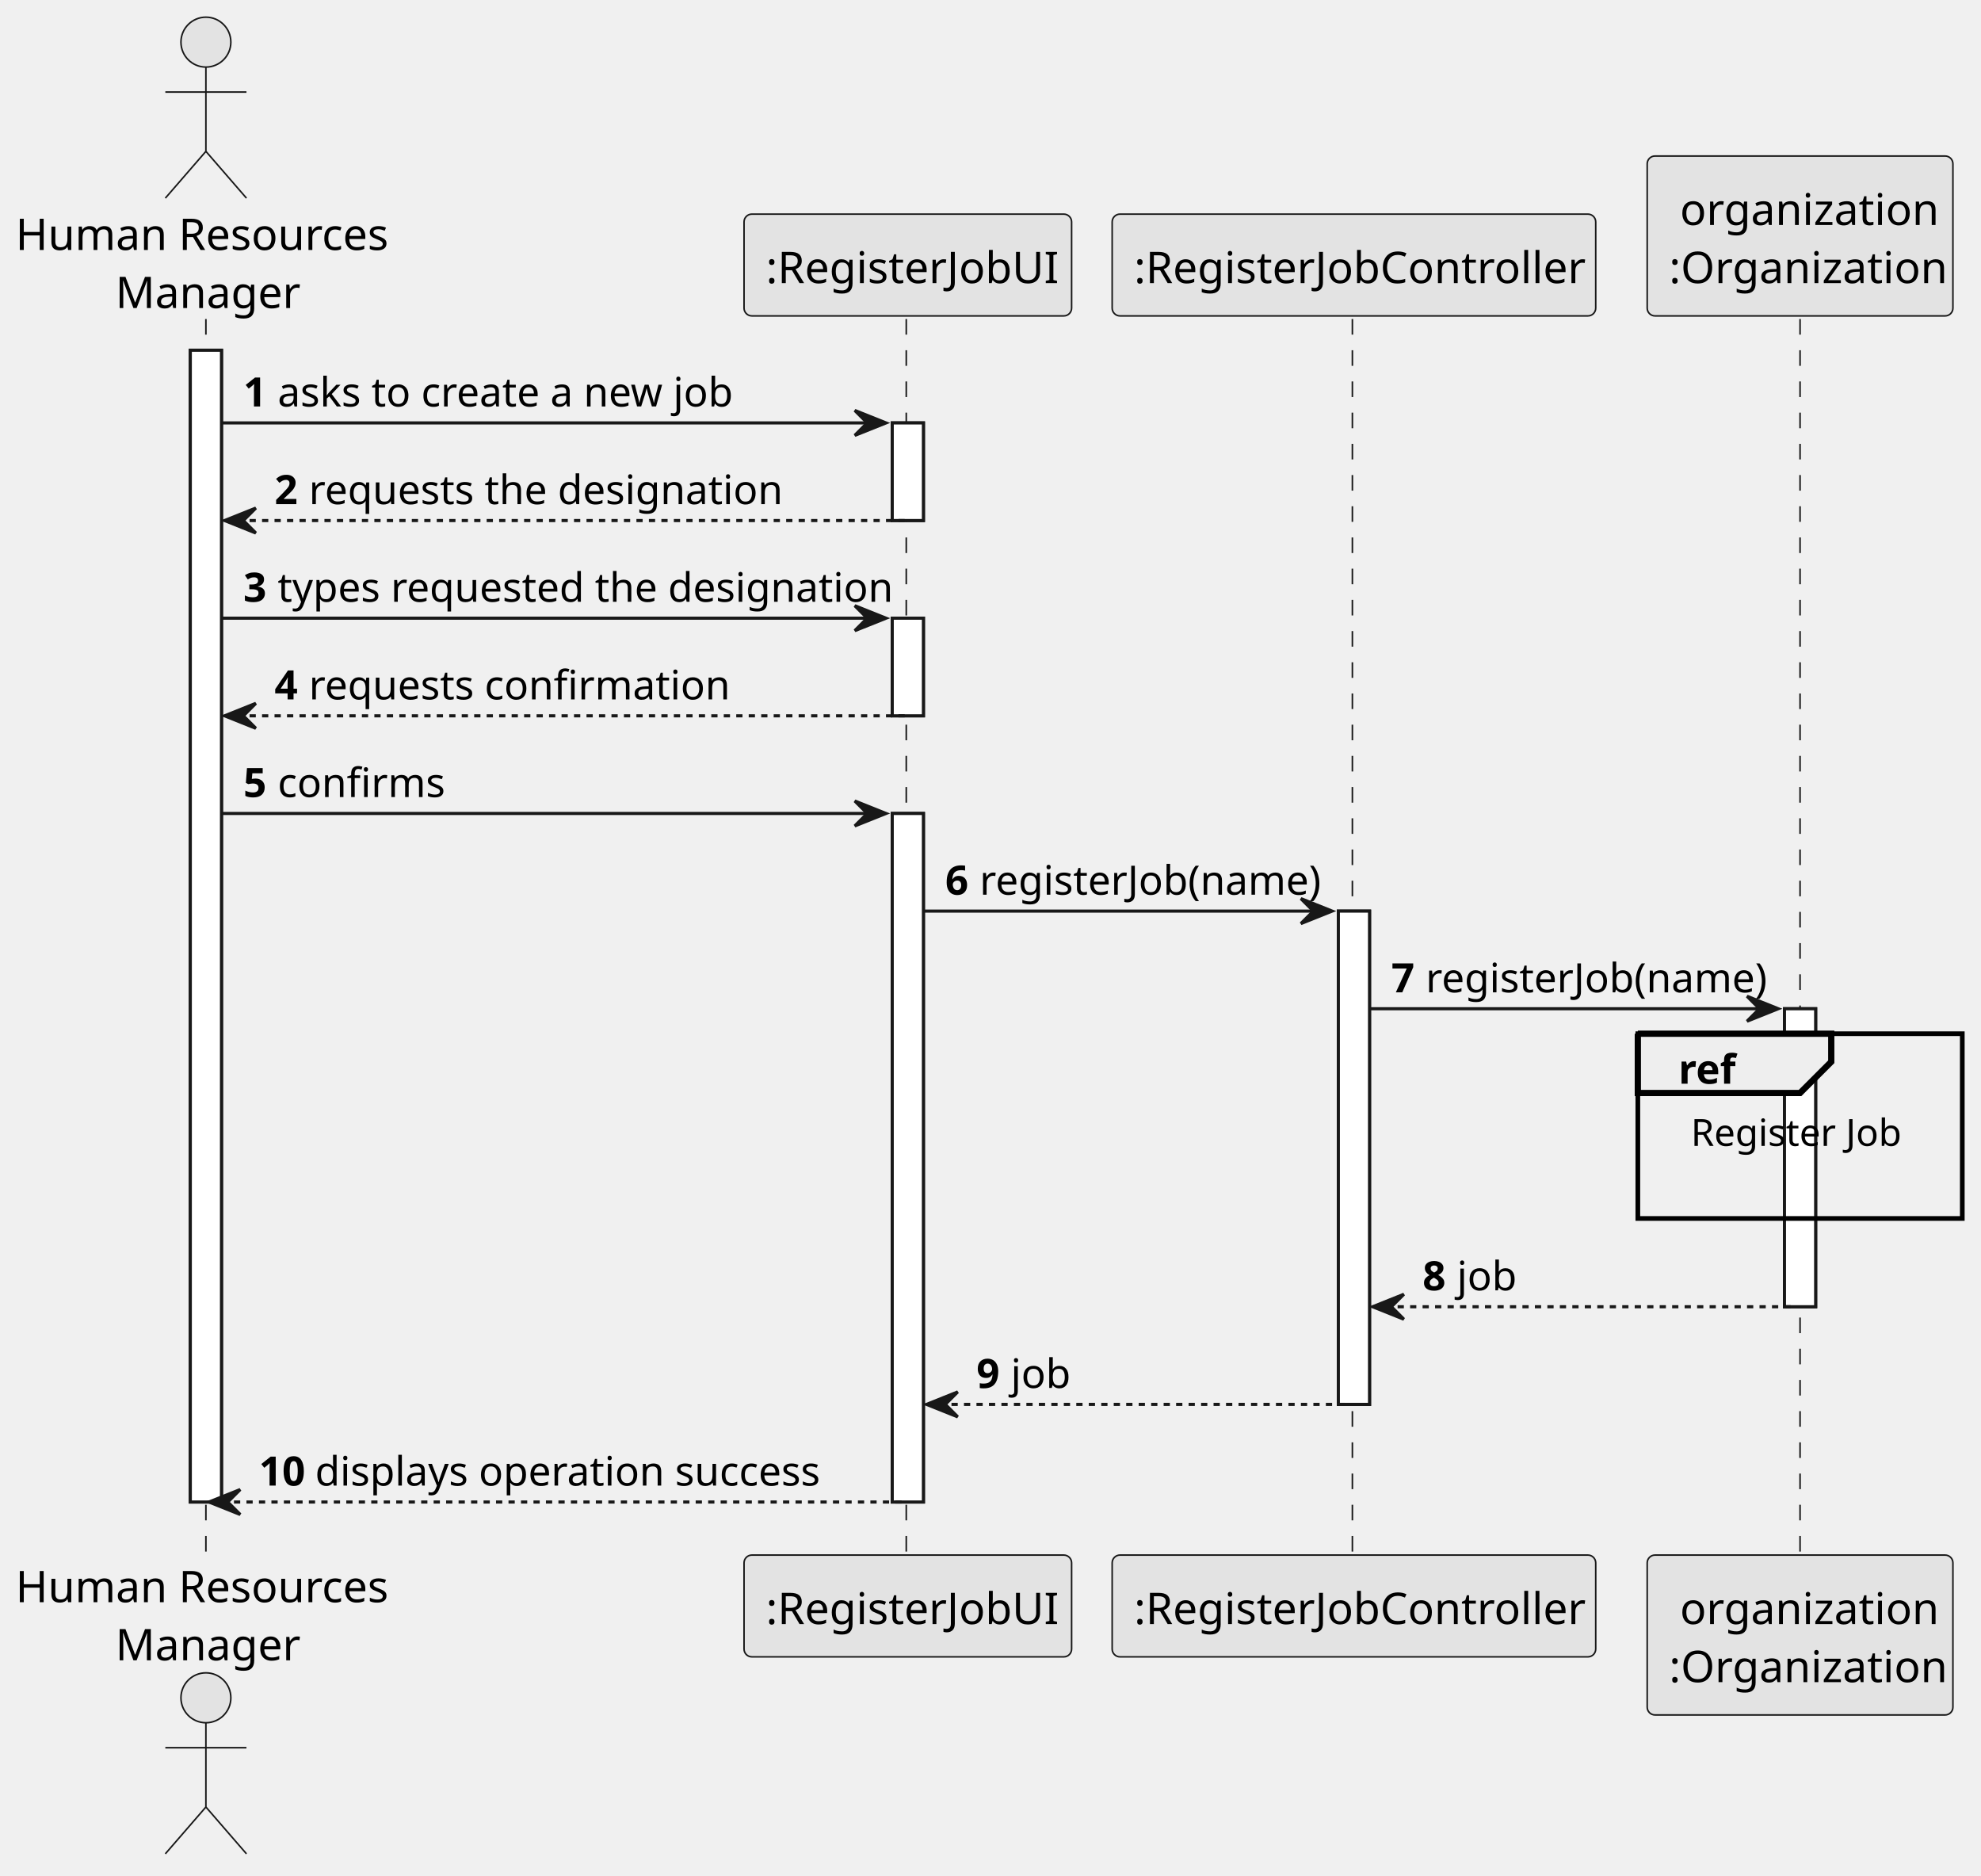
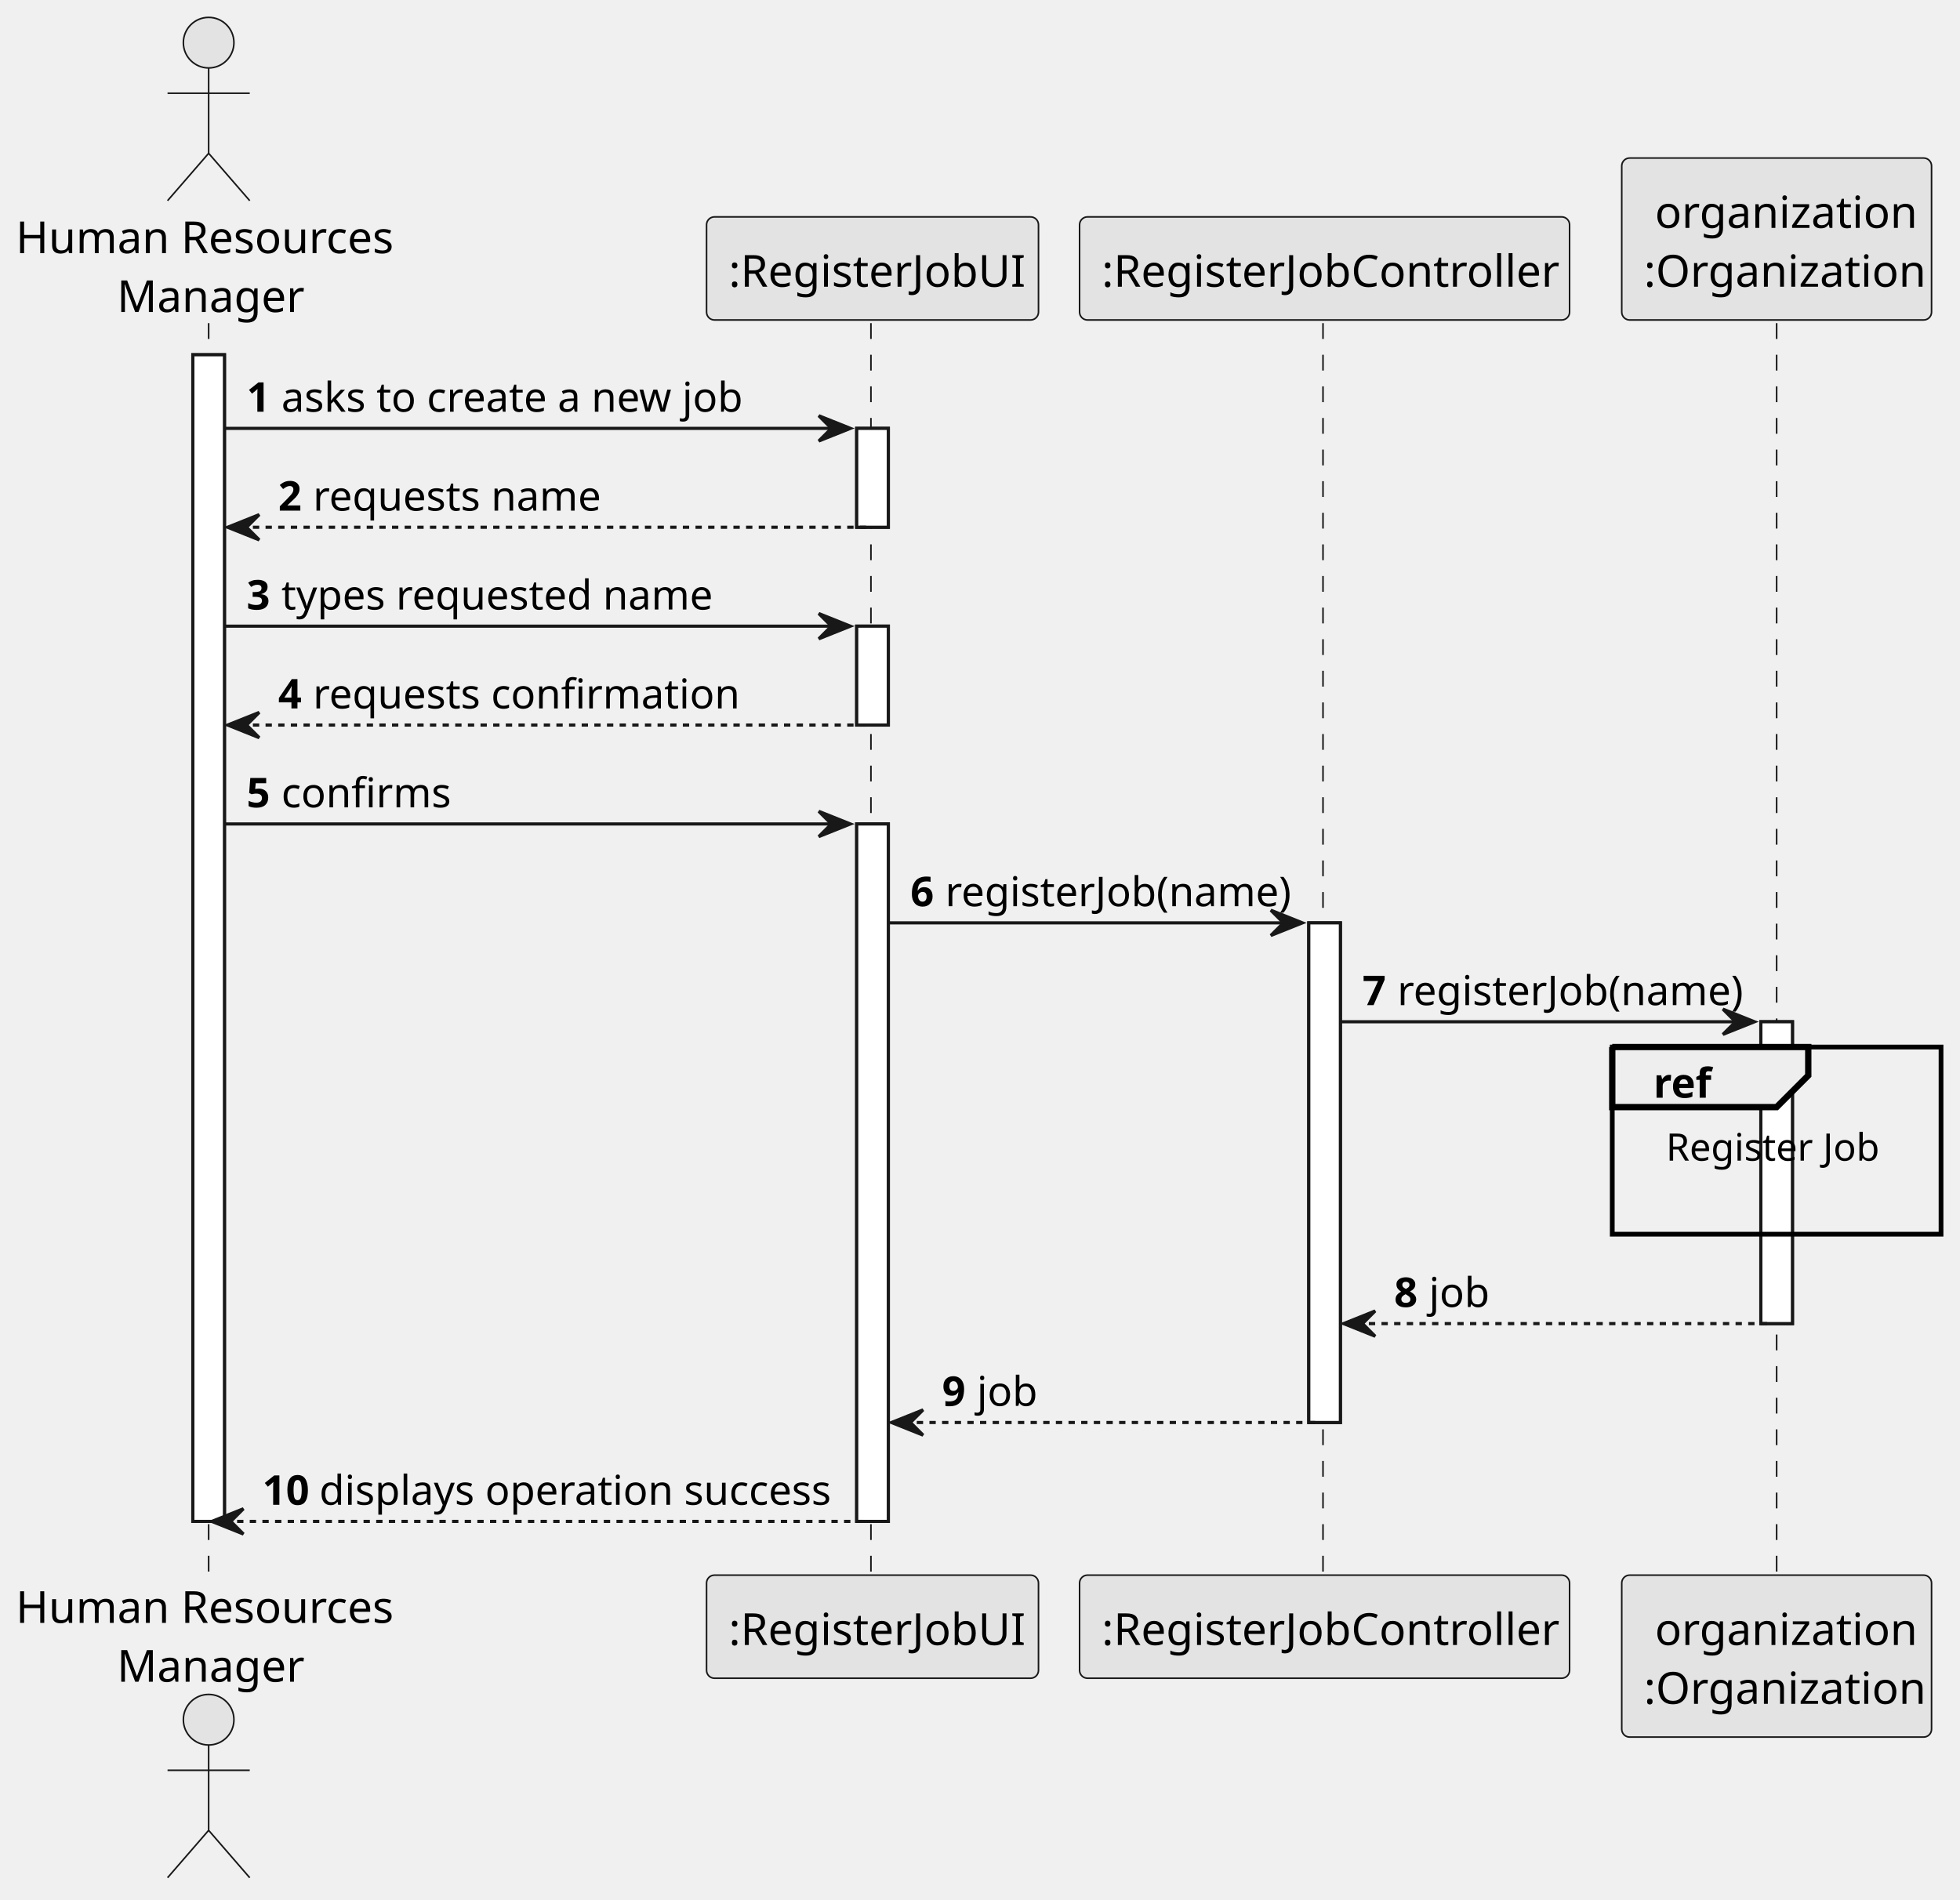
- <svg xmlns="http://www.w3.org/2000/svg" contentStyleType="text/css" height="601px" preserveAspectRatio="none" style="width:635px;height:601px;background:#FFFFFF;" version="1.1" viewBox="0 0 635 601" width="635px" zoomAndPan="magnify">
+ <svg xmlns="http://www.w3.org/2000/svg" contentStyleType="text/css" height="601px" preserveAspectRatio="none" style="width:620px;height:601px;background:#FFFFFF;" version="1.1" viewBox="0 0 620 601" width="620px" zoomAndPan="magnify">
  <defs />
  <g>
    <rect fill="#FFFFFF" height="369.123" style="stroke:#181818;stroke-width:1.0;" width="10" x="61" y="112.242" />
-     <rect fill="#FFFFFF" height="31.291" style="stroke:#181818;stroke-width:1.0;" width="10" x="286" y="135.533" />
-     <rect fill="#FFFFFF" height="31.291" style="stroke:#181818;stroke-width:1.0;" width="10" x="286" y="198.115" />
-     <rect fill="#FFFFFF" height="220.668" style="stroke:#181818;stroke-width:1.0;" width="10" x="286" y="260.697" />
-     <rect fill="#FFFFFF" height="158.086" style="stroke:#181818;stroke-width:1.0;" width="10" x="429" y="291.988" />
-     <rect fill="#FFFFFF" height="95.504" style="stroke:#181818;stroke-width:1.0;" width="10" x="572" y="323.279" />
+     <rect fill="#FFFFFF" height="31.291" style="stroke:#181818;stroke-width:1.0;" width="10" x="271" y="135.533" />
+     <rect fill="#FFFFFF" height="31.291" style="stroke:#181818;stroke-width:1.0;" width="10" x="271" y="198.115" />
+     <rect fill="#FFFFFF" height="220.668" style="stroke:#181818;stroke-width:1.0;" width="10" x="271" y="260.697" />
+     <rect fill="#FFFFFF" height="158.086" style="stroke:#181818;stroke-width:1.0;" width="10" x="414" y="291.988" />
+     <rect fill="#FFFFFF" height="95.504" style="stroke:#181818;stroke-width:1.0;" width="10" x="557" y="323.279" />
    <line style="stroke:#181818;stroke-width:0.5;stroke-dasharray:5.0,5.0;" x1="66" x2="66" y1="102.242" y2="499.365" />
-     <line style="stroke:#181818;stroke-width:0.5;stroke-dasharray:5.0,5.0;" x1="290.5" x2="290.5" y1="102.242" y2="499.365" />
-     <line style="stroke:#181818;stroke-width:0.5;stroke-dasharray:5.0,5.0;" x1="433.5" x2="433.5" y1="102.242" y2="499.365" />
-     <line style="stroke:#181818;stroke-width:0.5;stroke-dasharray:5.0,5.0;" x1="577" x2="577" y1="102.242" y2="499.365" />
+     <line style="stroke:#181818;stroke-width:0.5;stroke-dasharray:5.0,5.0;" x1="275.5" x2="275.5" y1="102.242" y2="499.365" />
+     <line style="stroke:#181818;stroke-width:0.5;stroke-dasharray:5.0,5.0;" x1="418.5" x2="418.5" y1="102.242" y2="499.365" />
+     <line style="stroke:#181818;stroke-width:0.5;stroke-dasharray:5.0,5.0;" x1="562" x2="562" y1="102.242" y2="499.365" />
    <text fill="#000000" font-family="sans-serif" font-size="14" lengthAdjust="spacing" textLength="116" x="5" y="80.107">Human Resources</text>
    <text fill="#000000" font-family="sans-serif" font-size="14" lengthAdjust="spacing" textLength="56" x="37" y="98.728">Manager</text>
    <ellipse cx="66" cy="13.5" fill="#E3E3E3" rx="8" ry="8" style="stroke:#181818;stroke-width:0.5;" />
    <path d="M66,21.5 L66,48.5 M53,29.5 L79,29.5 M66,48.5 L53,63.5 M66,48.5 L79,63.5 " fill="none" style="stroke:#181818;stroke-width:0.5;" />
    <text fill="#000000" font-family="sans-serif" font-size="14" lengthAdjust="spacing" textLength="116" x="5" y="513.473">Human Resources</text>
    <text fill="#000000" font-family="sans-serif" font-size="14" lengthAdjust="spacing" textLength="56" x="37" y="532.094">Manager</text>
    <ellipse cx="66" cy="544.107" fill="#E3E3E3" rx="8" ry="8" style="stroke:#181818;stroke-width:0.5;" />
    <path d="M66,552.107 L66,579.107 M53,560.107 L79,560.107 M66,579.107 L53,594.107 M66,579.107 L79,594.107 " fill="none" style="stroke:#181818;stroke-width:0.5;" />
-     <rect fill="#E3E3E3" height="32.621" rx="2.5" ry="2.5" style="stroke:#181818;stroke-width:0.5;" width="105" x="238.5" y="68.621" />
-     <text fill="#000000" font-family="sans-serif" font-size="14" lengthAdjust="spacing" textLength="91" x="245.5" y="90.728">:RegisterJobUI</text>
-     <rect fill="#E3E3E3" height="32.621" rx="2.5" ry="2.5" style="stroke:#181818;stroke-width:0.5;" width="105" x="238.5" y="498.365" />
-     <text fill="#000000" font-family="sans-serif" font-size="14" lengthAdjust="spacing" textLength="91" x="245.5" y="520.473">:RegisterJobUI</text>
-     <rect fill="#E3E3E3" height="32.621" rx="2.5" ry="2.5" style="stroke:#181818;stroke-width:0.5;" width="155" x="356.5" y="68.621" />
-     <text fill="#000000" font-family="sans-serif" font-size="14" lengthAdjust="spacing" textLength="141" x="363.5" y="90.728">:RegisterJobController</text>
-     <rect fill="#E3E3E3" height="32.621" rx="2.5" ry="2.5" style="stroke:#181818;stroke-width:0.5;" width="155" x="356.5" y="498.365" />
-     <text fill="#000000" font-family="sans-serif" font-size="14" lengthAdjust="spacing" textLength="141" x="363.5" y="520.473">:RegisterJobController</text>
-     <rect fill="#E3E3E3" height="51.242" rx="2.5" ry="2.5" style="stroke:#181818;stroke-width:0.5;" width="98" x="528" y="50" />
-     <text fill="#000000" font-family="sans-serif" font-size="14" lengthAdjust="spacing" textLength="77" x="538.5" y="72.107">organization</text>
-     <text fill="#000000" font-family="sans-serif" font-size="14" lengthAdjust="spacing" textLength="84" x="535" y="90.728">:Organization</text>
-     <rect fill="#E3E3E3" height="51.242" rx="2.5" ry="2.5" style="stroke:#181818;stroke-width:0.5;" width="98" x="528" y="498.365" />
-     <text fill="#000000" font-family="sans-serif" font-size="14" lengthAdjust="spacing" textLength="77" x="538.5" y="520.473">organization</text>
-     <text fill="#000000" font-family="sans-serif" font-size="14" lengthAdjust="spacing" textLength="84" x="535" y="539.094">:Organization</text>
+     <rect fill="#E3E3E3" height="32.621" rx="2.5" ry="2.5" style="stroke:#181818;stroke-width:0.5;" width="105" x="223.5" y="68.621" />
+     <text fill="#000000" font-family="sans-serif" font-size="14" lengthAdjust="spacing" textLength="91" x="230.5" y="90.728">:RegisterJobUI</text>
+     <rect fill="#E3E3E3" height="32.621" rx="2.5" ry="2.5" style="stroke:#181818;stroke-width:0.5;" width="105" x="223.5" y="498.365" />
+     <text fill="#000000" font-family="sans-serif" font-size="14" lengthAdjust="spacing" textLength="91" x="230.5" y="520.473">:RegisterJobUI</text>
+     <rect fill="#E3E3E3" height="32.621" rx="2.5" ry="2.5" style="stroke:#181818;stroke-width:0.5;" width="155" x="341.5" y="68.621" />
+     <text fill="#000000" font-family="sans-serif" font-size="14" lengthAdjust="spacing" textLength="141" x="348.5" y="90.728">:RegisterJobController</text>
+     <rect fill="#E3E3E3" height="32.621" rx="2.5" ry="2.5" style="stroke:#181818;stroke-width:0.5;" width="155" x="341.5" y="498.365" />
+     <text fill="#000000" font-family="sans-serif" font-size="14" lengthAdjust="spacing" textLength="141" x="348.5" y="520.473">:RegisterJobController</text>
+     <rect fill="#E3E3E3" height="51.242" rx="2.5" ry="2.5" style="stroke:#181818;stroke-width:0.5;" width="98" x="513" y="50" />
+     <text fill="#000000" font-family="sans-serif" font-size="14" lengthAdjust="spacing" textLength="77" x="523.5" y="72.107">organization</text>
+     <text fill="#000000" font-family="sans-serif" font-size="14" lengthAdjust="spacing" textLength="84" x="520" y="90.728">:Organization</text>
+     <rect fill="#E3E3E3" height="51.242" rx="2.5" ry="2.5" style="stroke:#181818;stroke-width:0.5;" width="98" x="513" y="498.365" />
+     <text fill="#000000" font-family="sans-serif" font-size="14" lengthAdjust="spacing" textLength="77" x="523.5" y="520.473">organization</text>
+     <text fill="#000000" font-family="sans-serif" font-size="14" lengthAdjust="spacing" textLength="84" x="520" y="539.094">:Organization</text>
    <rect fill="#FFFFFF" height="369.123" style="stroke:#181818;stroke-width:1.0;" width="10" x="61" y="112.242" />
-     <rect fill="#FFFFFF" height="31.291" style="stroke:#181818;stroke-width:1.0;" width="10" x="286" y="135.533" />
-     <rect fill="#FFFFFF" height="31.291" style="stroke:#181818;stroke-width:1.0;" width="10" x="286" y="198.115" />
-     <rect fill="#FFFFFF" height="220.668" style="stroke:#181818;stroke-width:1.0;" width="10" x="286" y="260.697" />
-     <rect fill="#FFFFFF" height="158.086" style="stroke:#181818;stroke-width:1.0;" width="10" x="429" y="291.988" />
-     <rect fill="#FFFFFF" height="95.504" style="stroke:#181818;stroke-width:1.0;" width="10" x="572" y="323.279" />
-     <polygon fill="#181818" points="274,131.533,284,135.533,274,139.533,278,135.533" style="stroke:#181818;stroke-width:1.0;" />
-     <line style="stroke:#181818;stroke-width:1.0;" x1="71" x2="280" y1="135.533" y2="135.533" />
+     <rect fill="#FFFFFF" height="31.291" style="stroke:#181818;stroke-width:1.0;" width="10" x="271" y="135.533" />
+     <rect fill="#FFFFFF" height="31.291" style="stroke:#181818;stroke-width:1.0;" width="10" x="271" y="198.115" />
+     <rect fill="#FFFFFF" height="220.668" style="stroke:#181818;stroke-width:1.0;" width="10" x="271" y="260.697" />
+     <rect fill="#FFFFFF" height="158.086" style="stroke:#181818;stroke-width:1.0;" width="10" x="414" y="291.988" />
+     <rect fill="#FFFFFF" height="95.504" style="stroke:#181818;stroke-width:1.0;" width="10" x="557" y="323.279" />
+     <polygon fill="#181818" points="259,131.533,269,135.533,259,139.533,263,135.533" style="stroke:#181818;stroke-width:1.0;" />
+     <line style="stroke:#181818;stroke-width:1.0;" x1="71" x2="265" y1="135.533" y2="135.533" />
    <text fill="#000000" font-family="sans-serif" font-size="13" font-weight="bold" lengthAdjust="spacing" textLength="7" x="78" y="130.27">1</text>
    <text fill="#000000" font-family="sans-serif" font-size="13" lengthAdjust="spacing" textLength="142" x="89" y="130.27">asks to create a new job</text>
    <polygon fill="#181818" points="82,162.824,72,166.824,82,170.824,78,166.824" style="stroke:#181818;stroke-width:1.0;" />
-     <line style="stroke:#181818;stroke-width:1.0;stroke-dasharray:2.0,2.0;" x1="76" x2="290" y1="166.824" y2="166.824" />
+     <line style="stroke:#181818;stroke-width:1.0;stroke-dasharray:2.0,2.0;" x1="76" x2="275" y1="166.824" y2="166.824" />
    <text fill="#000000" font-family="sans-serif" font-size="13" font-weight="bold" lengthAdjust="spacing" textLength="7" x="88" y="161.561">2</text>
-     <text fill="#000000" font-family="sans-serif" font-size="13" lengthAdjust="spacing" textLength="142" x="99" y="161.561">requests the designation</text>
-     <polygon fill="#181818" points="274,194.115,284,198.115,274,202.115,278,198.115" style="stroke:#181818;stroke-width:1.0;" />
-     <line style="stroke:#181818;stroke-width:1.0;" x1="71" x2="280" y1="198.115" y2="198.115" />
+     <text fill="#000000" font-family="sans-serif" font-size="13" lengthAdjust="spacing" textLength="86" x="99" y="161.561">requests name</text>
+     <polygon fill="#181818" points="259,194.115,269,198.115,259,202.115,263,198.115" style="stroke:#181818;stroke-width:1.0;" />
+     <line style="stroke:#181818;stroke-width:1.0;" x1="71" x2="265" y1="198.115" y2="198.115" />
    <text fill="#000000" font-family="sans-serif" font-size="13" font-weight="bold" lengthAdjust="spacing" textLength="7" x="78" y="192.852">3</text>
-     <text fill="#000000" font-family="sans-serif" font-size="13" lengthAdjust="spacing" textLength="185" x="89" y="192.852">types requested the designation</text>
+     <text fill="#000000" font-family="sans-serif" font-size="13" lengthAdjust="spacing" textLength="129" x="89" y="192.852">types requested name</text>
    <polygon fill="#181818" points="82,225.406,72,229.406,82,233.406,78,229.406" style="stroke:#181818;stroke-width:1.0;" />
-     <line style="stroke:#181818;stroke-width:1.0;stroke-dasharray:2.0,2.0;" x1="76" x2="290" y1="229.406" y2="229.406" />
+     <line style="stroke:#181818;stroke-width:1.0;stroke-dasharray:2.0,2.0;" x1="76" x2="275" y1="229.406" y2="229.406" />
    <text fill="#000000" font-family="sans-serif" font-size="13" font-weight="bold" lengthAdjust="spacing" textLength="7" x="88" y="224.144">4</text>
    <text fill="#000000" font-family="sans-serif" font-size="13" lengthAdjust="spacing" textLength="124" x="99" y="224.144">requests confirmation</text>
-     <polygon fill="#181818" points="274,256.697,284,260.697,274,264.697,278,260.697" style="stroke:#181818;stroke-width:1.0;" />
-     <line style="stroke:#181818;stroke-width:1.0;" x1="71" x2="280" y1="260.697" y2="260.697" />
+     <polygon fill="#181818" points="259,256.697,269,260.697,259,264.697,263,260.697" style="stroke:#181818;stroke-width:1.0;" />
+     <line style="stroke:#181818;stroke-width:1.0;" x1="71" x2="265" y1="260.697" y2="260.697" />
    <text fill="#000000" font-family="sans-serif" font-size="13" font-weight="bold" lengthAdjust="spacing" textLength="7" x="78" y="255.435">5</text>
    <text fill="#000000" font-family="sans-serif" font-size="13" lengthAdjust="spacing" textLength="49" x="89" y="255.435">confirms</text>
-     <polygon fill="#181818" points="417,287.988,427,291.988,417,295.988,421,291.988" style="stroke:#181818;stroke-width:1.0;" />
-     <line style="stroke:#181818;stroke-width:1.0;" x1="296" x2="423" y1="291.988" y2="291.988" />
-     <text fill="#000000" font-family="sans-serif" font-size="13" font-weight="bold" lengthAdjust="spacing" textLength="7" x="303" y="286.726">6</text>
-     <text fill="#000000" font-family="sans-serif" font-size="13" lengthAdjust="spacing" textLength="103" x="314" y="286.726">registerJob(name)</text>
-     <polygon fill="#181818" points="560,319.279,570,323.279,560,327.279,564,323.279" style="stroke:#181818;stroke-width:1.0;" />
-     <line style="stroke:#181818;stroke-width:1.0;" x1="439" x2="566" y1="323.279" y2="323.279" />
-     <text fill="#000000" font-family="sans-serif" font-size="13" font-weight="bold" lengthAdjust="spacing" textLength="7" x="446" y="318.017">7</text>
-     <text fill="#000000" font-family="sans-serif" font-size="13" lengthAdjust="spacing" textLength="103" x="457" y="318.017">registerJob(name)</text>
-     <rect fill="none" height="59.213" style="stroke:#000000;stroke-width:1.5;" width="104" x="525" y="331.279" />
-     <path d="M525,331.279 L587,331.279 L587,340.279 L577,350.279 L525,350.279 L525,331.279 " fill="#EEEEEE" style="stroke:#000000;stroke-width:2.0;" />
-     <text fill="#000000" font-family="sans-serif" font-size="13" font-weight="bold" lengthAdjust="spacing" textLength="17" x="538" y="347.308">ref</text>
-     <text fill="#000000" font-family="sans-serif" font-size="12" lengthAdjust="spacing" textLength="70" x="542" y="367.228">Register Job</text>
-     <text fill="#000000" font-family="sans-serif" font-size="12" lengthAdjust="spacing" textLength="3" x="575.5" y="383.19"> </text>
-     <polygon fill="#181818" points="450,414.783,440,418.783,450,422.783,446,418.783" style="stroke:#181818;stroke-width:1.0;" />
-     <line style="stroke:#181818;stroke-width:1.0;stroke-dasharray:2.0,2.0;" x1="444" x2="576" y1="418.783" y2="418.783" />
-     <text fill="#000000" font-family="sans-serif" font-size="13" font-weight="bold" lengthAdjust="spacing" textLength="7" x="456" y="413.521">8</text>
-     <text fill="#000000" font-family="sans-serif" font-size="13" lengthAdjust="spacing" textLength="17" x="467" y="413.521">job</text>
-     <polygon fill="#181818" points="307,446.074,297,450.074,307,454.074,303,450.074" style="stroke:#181818;stroke-width:1.0;" />
-     <line style="stroke:#181818;stroke-width:1.0;stroke-dasharray:2.0,2.0;" x1="301" x2="433" y1="450.074" y2="450.074" />
-     <text fill="#000000" font-family="sans-serif" font-size="13" font-weight="bold" lengthAdjust="spacing" textLength="7" x="313" y="444.812">9</text>
-     <text fill="#000000" font-family="sans-serif" font-size="13" lengthAdjust="spacing" textLength="17" x="324" y="444.812">job</text>
+     <polygon fill="#181818" points="402,287.988,412,291.988,402,295.988,406,291.988" style="stroke:#181818;stroke-width:1.0;" />
+     <line style="stroke:#181818;stroke-width:1.0;" x1="281" x2="408" y1="291.988" y2="291.988" />
+     <text fill="#000000" font-family="sans-serif" font-size="13" font-weight="bold" lengthAdjust="spacing" textLength="7" x="288" y="286.726">6</text>
+     <text fill="#000000" font-family="sans-serif" font-size="13" lengthAdjust="spacing" textLength="103" x="299" y="286.726">registerJob(name)</text>
+     <polygon fill="#181818" points="545,319.279,555,323.279,545,327.279,549,323.279" style="stroke:#181818;stroke-width:1.0;" />
+     <line style="stroke:#181818;stroke-width:1.0;" x1="424" x2="551" y1="323.279" y2="323.279" />
+     <text fill="#000000" font-family="sans-serif" font-size="13" font-weight="bold" lengthAdjust="spacing" textLength="7" x="431" y="318.017">7</text>
+     <text fill="#000000" font-family="sans-serif" font-size="13" lengthAdjust="spacing" textLength="103" x="442" y="318.017">registerJob(name)</text>
+     <rect fill="none" height="59.213" style="stroke:#000000;stroke-width:1.5;" width="104" x="510" y="331.279" />
+     <path d="M510,331.279 L572,331.279 L572,340.279 L562,350.279 L510,350.279 L510,331.279 " fill="#EEEEEE" style="stroke:#000000;stroke-width:2.0;" />
+     <text fill="#000000" font-family="sans-serif" font-size="13" font-weight="bold" lengthAdjust="spacing" textLength="17" x="523" y="347.308">ref</text>
+     <text fill="#000000" font-family="sans-serif" font-size="12" lengthAdjust="spacing" textLength="70" x="527" y="367.228">Register Job</text>
+     <text fill="#000000" font-family="sans-serif" font-size="12" lengthAdjust="spacing" textLength="3" x="560.5" y="383.19"> </text>
+     <polygon fill="#181818" points="435,414.783,425,418.783,435,422.783,431,418.783" style="stroke:#181818;stroke-width:1.0;" />
+     <line style="stroke:#181818;stroke-width:1.0;stroke-dasharray:2.0,2.0;" x1="429" x2="561" y1="418.783" y2="418.783" />
+     <text fill="#000000" font-family="sans-serif" font-size="13" font-weight="bold" lengthAdjust="spacing" textLength="7" x="441" y="413.521">8</text>
+     <text fill="#000000" font-family="sans-serif" font-size="13" lengthAdjust="spacing" textLength="17" x="452" y="413.521">job</text>
+     <polygon fill="#181818" points="292,446.074,282,450.074,292,454.074,288,450.074" style="stroke:#181818;stroke-width:1.0;" />
+     <line style="stroke:#181818;stroke-width:1.0;stroke-dasharray:2.0,2.0;" x1="286" x2="418" y1="450.074" y2="450.074" />
+     <text fill="#000000" font-family="sans-serif" font-size="13" font-weight="bold" lengthAdjust="spacing" textLength="7" x="298" y="444.812">9</text>
+     <text fill="#000000" font-family="sans-serif" font-size="13" lengthAdjust="spacing" textLength="17" x="309" y="444.812">job</text>
    <polygon fill="#181818" points="77,477.365,67,481.365,77,485.365,73,481.365" style="stroke:#181818;stroke-width:1.0;" />
-     <line style="stroke:#181818;stroke-width:1.0;stroke-dasharray:2.0,2.0;" x1="71" x2="290" y1="481.365" y2="481.365" />
+     <line style="stroke:#181818;stroke-width:1.0;stroke-dasharray:2.0,2.0;" x1="71" x2="275" y1="481.365" y2="481.365" />
    <text fill="#000000" font-family="sans-serif" font-size="13" font-weight="bold" lengthAdjust="spacing" textLength="14" x="83" y="476.103">10</text>
    <text fill="#000000" font-family="sans-serif" font-size="13" lengthAdjust="spacing" textLength="158" x="101" y="476.103">displays operation success</text>
  </g>
</svg>
